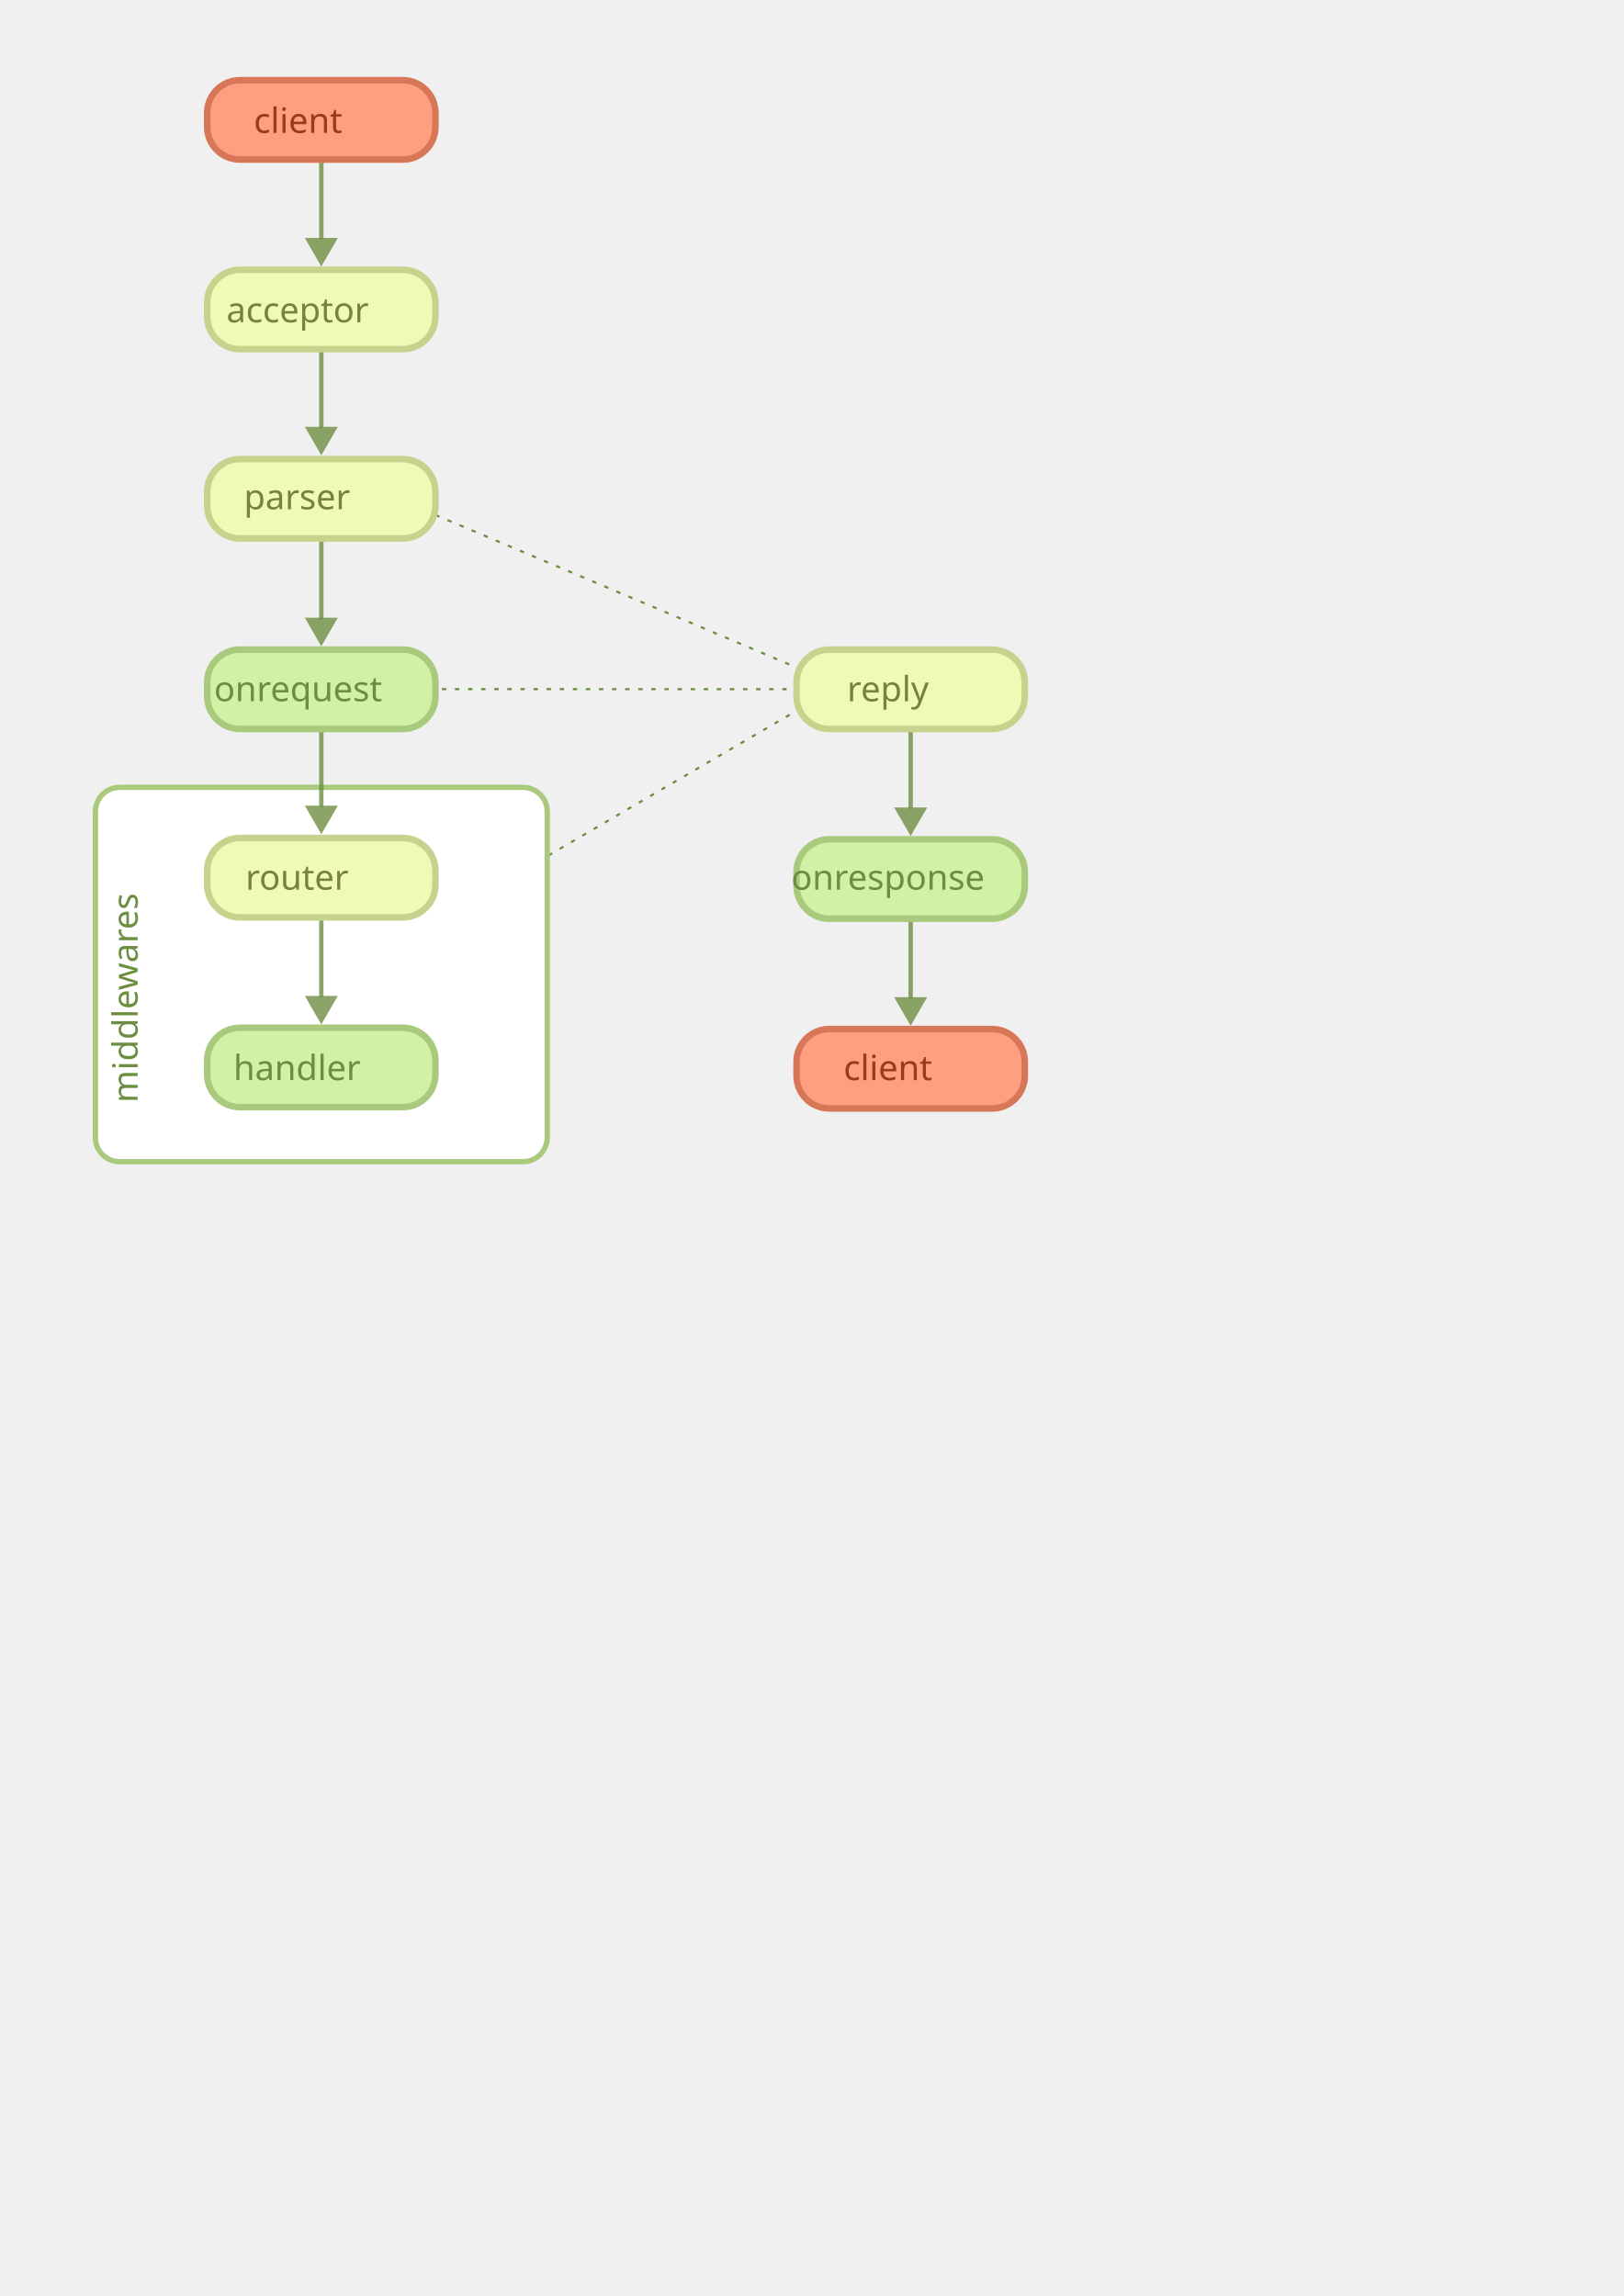
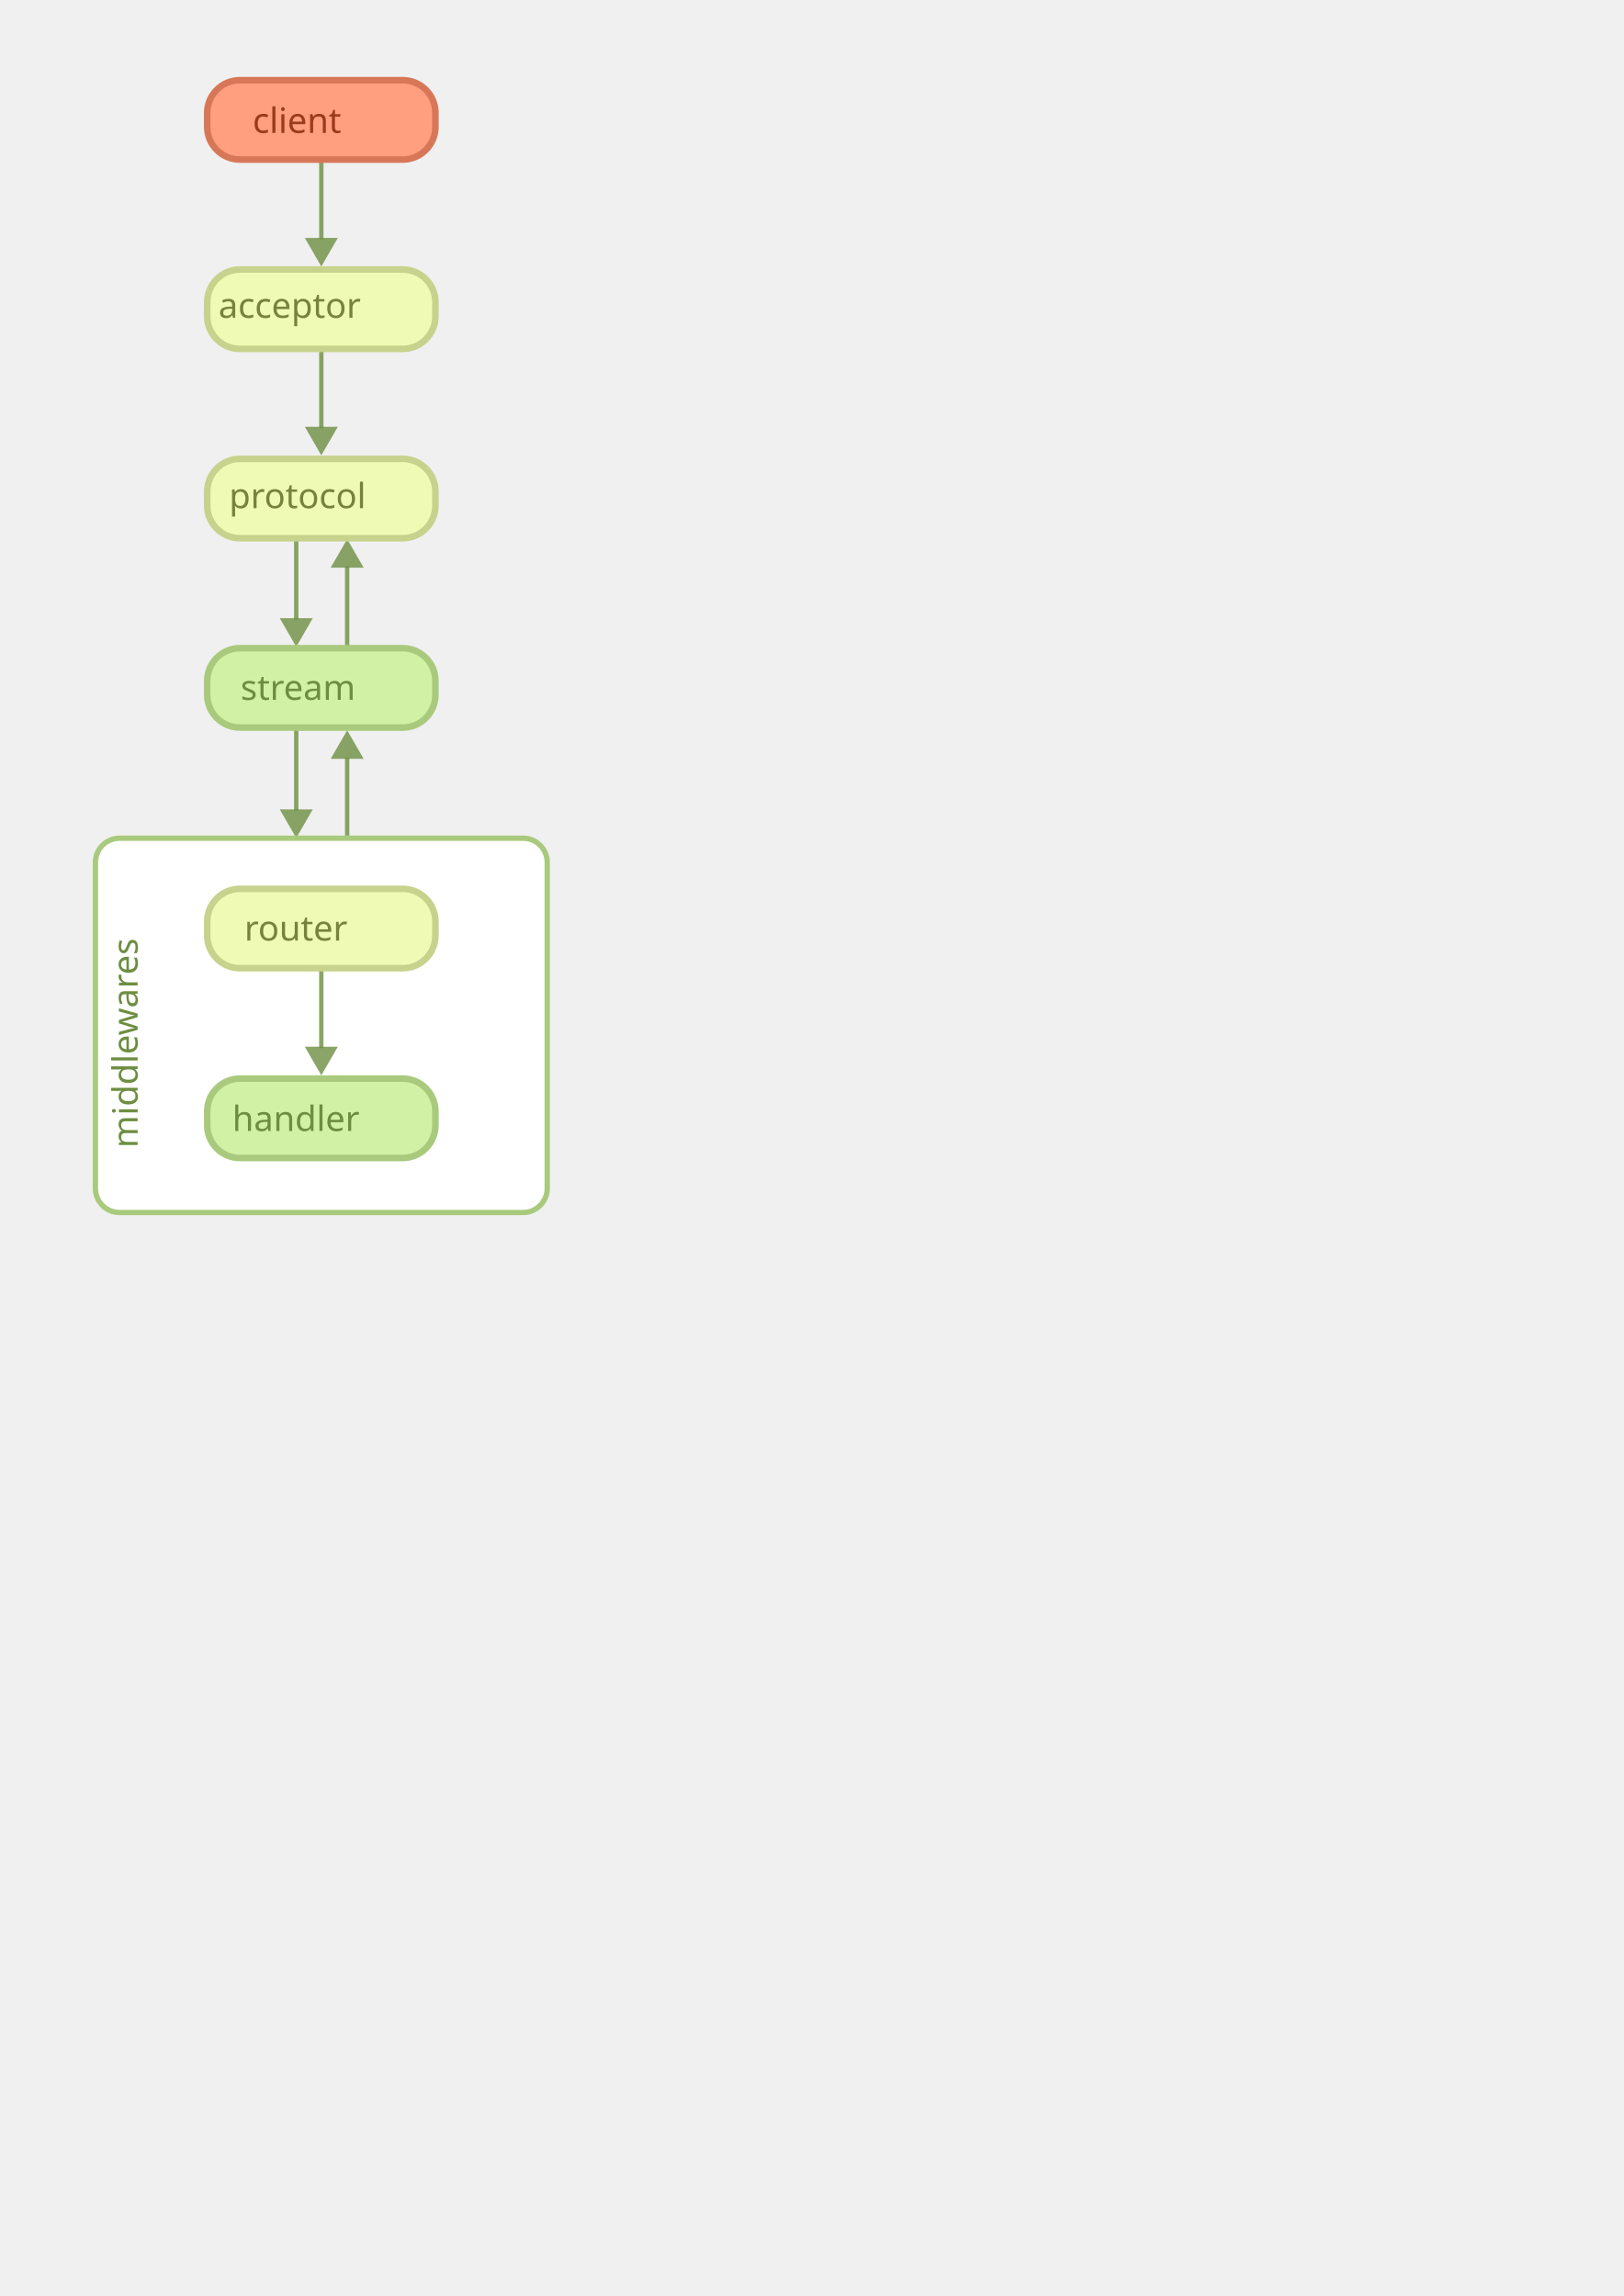
<svg xmlns="http://www.w3.org/2000/svg" xmlns:ns1="http://www.openswatchbook.org/uri/2009/osb" xmlns:xlink="http://www.w3.org/1999/xlink" width="744.094" height="1052.362" id="svg2" version="1.1">
  <defs id="defs4">
    <linearGradient id="linearGradient5265">
      <stop style="stop-color:#69d2e7;stop-opacity:1;" offset="0" id="stop5267" />
      <stop style="stop-color:#69d2e7;stop-opacity:0.588;" offset="1" id="stop5269" />
    </linearGradient>
    <linearGradient id="linearGradient5251">
      <stop style="stop-color:#69d2e7;stop-opacity:0.784;" offset="0" id="stop5253" />
      <stop id="stop5263" offset="0.5" style="stop-color:#69d2e7;stop-opacity:1;" />
      <stop style="stop-color:#69d2e7;stop-opacity:0.392;" offset="1" id="stop5255" />
    </linearGradient>
    <linearGradient id="linearGradient5233" ns1:paint="solid">
      <stop style="stop-color:#69d2e7;stop-opacity:1;" offset="0" id="stop5235" />
    </linearGradient>
  </defs>
  <g id="layer1">
-     <use x="0" y="0" xlink:href="#path5757" id="use5779" transform="matrix(0.5996128,-0.8002903,0.8002903,0.5996128,-103.8895,437.4852)" width="744.094" height="1052.362" />
-     <use x="0" y="0" xlink:href="#path5757" id="use5777" transform="matrix(0.9212573,-0.3889538,0.3889538,0.9212573,-85.14742,176.0134)" width="744.094" height="1052.362" />
-     <path style="fill:none;stroke:#6d8e41;stroke-width:1;stroke-linecap:butt;stroke-linejoin:miter;stroke-opacity:1;stroke-miterlimit:4;stroke-dasharray:2, 4;stroke-dashoffset:0" d="m 188.5,231.362 187,79" id="path5757" />
-     <use x="0" y="0" xlink:href="#g5650" id="use5753" transform="translate(475.112,-33.01725)" width="744.094" height="1052.362" />
-     <use x="0" y="0" xlink:href="#use5753" id="use5755" transform="translate(3.984568e-6,86.97757)" width="744.094" height="1052.362" />
-     <rect style="fill:#ffffff;fill-opacity:1;fill-rule:nonzero;stroke:#a9ca7d;stroke-width:2.443;stroke-linecap:butt;stroke-linejoin:round;stroke-miterlimit:4;stroke-opacity:1;stroke-dasharray:none;stroke-dashoffset:0" id="rect5367" width="207.057" height="171.557" x="43.721" y="360.885" rx="11.073" />
-     <use x="0" y="0" xlink:href="#g5650" id="use5654" transform="translate(205.0326,53.35171)" width="744.094" height="1052.362" />
-     <use x="0" y="0" xlink:href="#use5656" id="use5658" transform="translate(0,-86.13396)" width="744.094" height="1052.362" />
-     <use x="0" y="0" xlink:href="#use5658" id="use5660" transform="translate(0,-87.51956)" width="744.094" height="1052.362" />
+     <g transform="translate(193.5471,-32.1341)" id="g5650-5-0">
+       <path id="path5570-3-9" d="m -57.783,351.42 v 52.326" style="opacity:0.8;fill:none;stroke:#6d8e41;stroke-width:2;stroke-linecap:butt;stroke-linejoin:miter;stroke-miterlimit:4;stroke-dasharray:none;stroke-opacity:1" />
+       <path transform="matrix(0.5878775,0,0,0.5878775,73.16047,163.3577)" d="m -222.739,430.108 -12.86,-22.274 25.72,0 z" id="path5576-5-3" style="opacity:0.8;fill:#6d8e41;fill-opacity:1;fill-rule:nonzero;stroke:#6d8e41;stroke-width:0;stroke-linecap:butt;stroke-linejoin:round;stroke-miterlimit:4;stroke-dasharray:none;stroke-dashoffset:0;stroke-opacity:1" />
+     </g>
+     <g transform="rotate(180,50.65823,375.4646)" id="g5650-6-6">
+       <path id="path5570-2-0" d="m -57.783,351.42 v 52.326" style="opacity:0.8;fill:none;stroke:#6d8e41;stroke-width:2;stroke-linecap:butt;stroke-linejoin:miter;stroke-miterlimit:4;stroke-dasharray:none;stroke-opacity:1" />
+       <path transform="matrix(0.5878775,0,0,0.5878775,73.16047,163.3577)" d="m -222.739,430.108 -12.86,-22.274 25.72,0 z" id="path5576-9-6" style="opacity:0.8;fill:#6d8e41;fill-opacity:1;fill-rule:nonzero;stroke:#6d8e41;stroke-width:0;stroke-linecap:butt;stroke-linejoin:round;stroke-miterlimit:4;stroke-dasharray:none;stroke-dashoffset:0;stroke-opacity:1" />
+     </g>
+     <g transform="translate(193.5471,-119.7547)" id="g5650-5">
+       <path id="path5570-3" d="m -57.783,351.42 v 52.326" style="opacity:0.8;fill:none;stroke:#6d8e41;stroke-width:2;stroke-linecap:butt;stroke-linejoin:miter;stroke-miterlimit:4;stroke-dasharray:none;stroke-opacity:1" />
+       <path transform="matrix(0.5878775,0,0,0.5878775,73.16047,163.3577)" d="m -222.739,430.108 -12.86,-22.274 25.72,0 z" id="path5576-5" style="opacity:0.8;fill:#6d8e41;fill-opacity:1;fill-rule:nonzero;stroke:#6d8e41;stroke-width:0;stroke-linecap:butt;stroke-linejoin:round;stroke-miterlimit:4;stroke-dasharray:none;stroke-dashoffset:0;stroke-opacity:1" />
+     </g>
+     <g transform="rotate(180,50.65823,331.6543)" id="g5650-6">
+       <path id="path5570-2" d="m -57.783,351.42 v 52.326" style="opacity:0.8;fill:none;stroke:#6d8e41;stroke-width:2;stroke-linecap:butt;stroke-linejoin:miter;stroke-miterlimit:4;stroke-dasharray:none;stroke-opacity:1" />
+       <path transform="matrix(0.5878775,0,0,0.5878775,73.16047,163.3577)" d="m -222.739,430.108 -12.86,-22.274 25.72,0 z" id="path5576-9" style="opacity:0.8;fill:#6d8e41;fill-opacity:1;fill-rule:nonzero;stroke:#6d8e41;stroke-width:0;stroke-linecap:butt;stroke-linejoin:round;stroke-miterlimit:4;stroke-dasharray:none;stroke-dashoffset:0;stroke-opacity:1" />
+     </g>
+     <rect style="fill:#ffffff;fill-opacity:1;fill-rule:nonzero;stroke:#a9ca7d;stroke-width:2.443;stroke-linecap:butt;stroke-linejoin:round;stroke-miterlimit:4;stroke-dasharray:none;stroke-dashoffset:0;stroke-opacity:1" id="rect5367" width="207.057" height="171.557" x="43.721" y="384.197" rx="11.073" />
+     <use x="0" y="0" xlink:href="#g5650" id="use5654" transform="translate(205.0326,76.66371)" width="744.094" height="1052.362" />
+     <g id="use5660" transform="translate(205.0326,-207.5)">
+       <path style="opacity:0.8;fill:none;stroke:#6d8e41;stroke-width:2;stroke-linecap:butt;stroke-linejoin:miter;stroke-miterlimit:4;stroke-opacity:1;stroke-dasharray:none" d="m -57.783,351.42 0,52.326" id="path3051" />
+       <path style="opacity:0.8;fill:#6d8e41;fill-opacity:1;fill-rule:nonzero;stroke:#6d8e41;stroke-width:0;stroke-linecap:butt;stroke-linejoin:round;stroke-miterlimit:4;stroke-opacity:1;stroke-dasharray:none;stroke-dashoffset:0" id="path3053" d="m -222.739,430.108 -12.86,-22.274 25.72,0 z" transform="matrix(0.5878775,0,0,0.5878775,73.16047,163.3577)" />
+     </g>
    <use x="0" y="0" xlink:href="#use5660" id="use5662" transform="translate(0,-86.56256)" width="744.094" height="1052.362" />
    <g id="g5650">
      <path id="path5570" d="m -57.783,351.42 0,52.326" style="fill:none;stroke:#6d8e41;stroke-width:2;stroke-linecap:butt;stroke-linejoin:miter;stroke-miterlimit:4;stroke-opacity:1;stroke-dasharray:none;opacity:0.8" />
      <path transform="matrix(0.5878775,0,0,0.5878775,73.16047,163.3577)" d="m -222.739,430.108 -12.86,-22.274 25.72,0 z" id="path5576" style="fill:#6d8e41;fill-opacity:1;fill-rule:nonzero;stroke:#6d8e41;stroke-width:0;stroke-linecap:butt;stroke-linejoin:round;stroke-miterlimit:4;stroke-opacity:1;stroke-dasharray:none;stroke-dashoffset:0;opacity:0.8" />
    </g>
-     <use x="0" y="0" xlink:href="#use5654" id="use5656" transform="translate(6.1542801e-7,-87.19819)" width="744.094" height="1052.362" />
    <rect style="fill:#d1f2a5;fill-opacity:1;fill-rule:nonzero;stroke:#a9ca7d;stroke-width:3;stroke-linecap:butt;stroke-linejoin:round;stroke-miterlimit:4;stroke-opacity:1;stroke-dasharray:none;stroke-dashoffset:0" id="rect5273" width="104.59" height="36.392" x="-224.021" y="29.412" rx="15" />
    <rect style="fill:#effab4;fill-opacity:1;fill-rule:nonzero;stroke:#c7d28c;stroke-width:3;stroke-linecap:butt;stroke-linejoin:round;stroke-miterlimit:4;stroke-opacity:1;stroke-dasharray:none;stroke-dashoffset:0" id="rect5273-7" width="104.59" height="36.392" x="-224.021" y="90.692" rx="15" />
    <rect style="fill:#ffc48c;fill-opacity:1;fill-rule:nonzero;stroke:#d79c64;stroke-width:3;stroke-linecap:butt;stroke-linejoin:round;stroke-miterlimit:4;stroke-opacity:1;stroke-dasharray:none;stroke-dashoffset:0" id="rect5273-2" width="104.59" height="36.392" x="-224.021" y="151.972" rx="15" />
    <rect style="fill:#ff9f80;fill-opacity:1;fill-rule:nonzero;stroke:#d77758;stroke-width:3;stroke-linecap:butt;stroke-linejoin:round;stroke-miterlimit:4;stroke-opacity:1;stroke-dasharray:none;stroke-dashoffset:0" id="rect5273-22" width="104.59" height="36.392" x="-224.021" y="213.251" rx="15" />
    <rect style="fill:#f56991;fill-opacity:1;fill-rule:nonzero;stroke:#cd4169;stroke-width:3;stroke-linecap:butt;stroke-linejoin:round;stroke-miterlimit:4;stroke-opacity:1;stroke-dasharray:none;stroke-dashoffset:0" id="rect5273-8" width="104.59" height="36.392" x="-224.021" y="274.531" rx="15" />
-     <use x="0" y="0" xlink:href="#rect5273" id="use5335" transform="translate(318.976,268.3161)" width="744.094" height="1052.362" />
-     <use x="0" y="0" xlink:href="#rect5273-22" id="use5355" transform="translate(318.9759,-176.5)" width="744.094" height="1052.362" />
-     <use x="0" y="0" xlink:href="#rect5273-7" id="use5359" transform="translate(318.976,32.95423)" width="744.094" height="1052.362" />
-     <use x="0" y="0" xlink:href="#use5359" id="use5361" transform="translate(1.630859e-6,86.76959)" width="744.094" height="1052.362" />
-     <use x="0" y="0" xlink:href="#use5335" id="use5363" transform="translate(0,173.3322)" width="744.094" height="1052.362" />
-     <use x="0" y="0" xlink:href="#use5361" id="use5365" transform="translate(0,173.6642)" width="744.094" height="1052.362" />
-     <text xml:space="preserve" style="font-size:16px;font-style:normal;font-weight:normal;text-align:center;line-height:125%;letter-spacing:0px;word-spacing:0px;text-anchor:middle;fill:#77823c;fill-opacity:1;stroke:none;font-family:Sans;-inkscape-font-specification:Sans" x="-58.693" y="114.392" id="text5371">
-       <tspan id="tspan5373" x="-58.693" y="114.392">some text</tspan>
+     <text xml:space="preserve" style="font-style:normal;font-weight:normal;line-height:0%;font-family:sans-serif;-inkscape-font-specification:Sans;text-align:center;letter-spacing:0px;word-spacing:0px;text-anchor:middle;fill:#77823c;fill-opacity:1;stroke:none" x="-58.693" y="114.392" id="text5371">
+       <tspan id="tspan5373" x="-58.693" y="114.392" style="font-size:16px;line-height:1.25;font-family:sans-serif">some text</tspan>
    </text>
-     <text xml:space="preserve" style="font-size:16px;font-style:normal;font-weight:normal;text-align:center;line-height:125%;letter-spacing:0px;word-spacing:0px;text-anchor:middle;fill:#77823c;fill-opacity:1;stroke:none;font-family:Sans;-inkscape-font-specification:Sans" x="146.777" y="147.733" id="text5371-7">
-       <tspan id="tspan5373-3" x="146.777" y="147.733">acceptor</tspan>
+     <g id="g3850">
+       <use height="1052.362" width="744.094" transform="translate(318.976,32.83753)" id="use5359" xlink:href="#rect5273-7" y="0" x="0" />
+       <a id="a3826">
+         <text xml:space="preserve" style="font-style:normal;font-weight:normal;line-height:0%;font-family:sans-serif;-inkscape-font-specification:Sans;text-align:center;letter-spacing:0px;word-spacing:0px;text-anchor:middle;fill:#77823c;fill-opacity:1;stroke:none" x="146.777" y="145.679" id="text5371-7">
+           <tspan id="tspan5373-3" x="146.777" y="145.679" style="font-size:16px;line-height:1.25;font-family:sans-serif">acceptor</tspan>
+         </text>
+       </a>
+     </g>
+     <g id="g3860">
+       <use height="1052.362" width="744.094" transform="translate(1.630859e-6,86.77795)" id="use5361" xlink:href="#use5359" y="0" x="0" />
+       <text id="text5371-74" y="232.918" x="147.27" style="font-style:normal;font-weight:normal;line-height:0%;font-family:sans-serif;-inkscape-font-specification:Sans;text-align:center;letter-spacing:0px;word-spacing:0px;text-anchor:middle;fill:#77823c;fill-opacity:1;stroke:none" xml:space="preserve">
+         <tspan id="tspan3770" style="font-size:16px;line-height:1.25;font-family:sans-serif" y="232.918" x="147.27">protocol</tspan>
+       </text>
+     </g>
+     <g id="g3904">
+       <use height="1052.362" width="744.094" transform="translate(0,197.0846)" id="use5365" xlink:href="#use5361" y="0" x="0" />
+       <text id="text5371-5" y="431.092" x="146.531" style="font-style:normal;font-weight:normal;line-height:0%;font-family:sans-serif;-inkscape-font-specification:Sans;text-align:center;letter-spacing:0px;word-spacing:0px;text-anchor:middle;fill:#77823c;fill-opacity:1;stroke:none" xml:space="preserve">
+         <tspan style="font-size:16px;line-height:1.25;font-family:sans-serif" y="431.092" x="146.531" id="tspan5373-0">router</tspan>
+       </text>
+     </g>
+     <text xml:space="preserve" style="font-style:normal;font-weight:normal;line-height:0%;font-family:sans-serif;-inkscape-font-specification:Sans;text-align:center;letter-spacing:0px;word-spacing:0px;text-anchor:middle;fill:#6d8e41;fill-opacity:1;stroke:none" x="-58.693" y="53.112" id="text5371-2">
+       <tspan id="tspan5373-6" x="-58.693" y="53.112" style="font-size:16px;line-height:1.25;font-family:sans-serif">some text</tspan>
    </text>
-     <text xml:space="preserve" style="font-size:16px;font-style:normal;font-weight:normal;text-align:center;line-height:125%;letter-spacing:0px;word-spacing:0px;text-anchor:middle;fill:#77823c;fill-opacity:1;stroke:none;font-family:Sans;-inkscape-font-specification:Sans" x="146.531" y="233.428" id="text5371-74">
-       <tspan id="tspan5373-5" x="146.531" y="233.428">parser</tspan>
+     <g id="g3909">
+       <rect style="fill:#d1f2a5;fill-opacity:1;fill-rule:nonzero;stroke:#a9ca7d;stroke-width:3;stroke-linecap:butt;stroke-linejoin:round;stroke-miterlimit:4;stroke-dasharray:none;stroke-dashoffset:0;stroke-opacity:1" id="use5363" width="104.59" height="36.392" x="94.955" y="494.372" rx="15" />
+       <text id="text5371-2-3-0" y="518.385" x="146.531" style="font-style:normal;font-weight:normal;line-height:0%;font-family:sans-serif;-inkscape-font-specification:Sans;text-align:center;letter-spacing:0px;word-spacing:0px;text-anchor:middle;fill:#6d8e41;fill-opacity:1;stroke:none" xml:space="preserve">
+         <tspan style="font-size:16px;line-height:1.25;font-family:sans-serif" y="518.385" x="146.531" id="tspan5373-6-7-3">handler</tspan>
+       </text>
+     </g>
+     <text xml:space="preserve" style="font-style:normal;font-weight:normal;line-height:0%;font-family:sans-serif;-inkscape-font-specification:Sans;text-align:center;letter-spacing:0px;word-spacing:0px;writing-mode:lr-tb;text-anchor:middle;fill:#6d8e41;fill-opacity:1;stroke:none" x="-470.308" y="63.078" id="text5371-2-3-0-7" transform="rotate(-90)">
+       <tspan id="tspan5373-6-7-3-9" x="-470.308" y="63.078" style="font-size:16px;line-height:1.25;font-family:sans-serif">middlewares</tspan>
    </text>
-     <text xml:space="preserve" style="font-size:16px;font-style:normal;font-weight:normal;text-align:center;line-height:125%;letter-spacing:0px;word-spacing:0px;text-anchor:middle;fill:#77823c;fill-opacity:1;stroke:none;font-family:Sans;-inkscape-font-specification:Sans" x="146.531" y="407.78" id="text5371-5">
-       <tspan id="tspan5373-0" x="146.531" y="407.78">router</tspan>
+     <text xml:space="preserve" style="font-style:normal;font-weight:normal;line-height:0%;font-family:sans-serif;-inkscape-font-specification:Sans;text-align:center;letter-spacing:0px;word-spacing:0px;text-anchor:middle;fill:#9b3b1c;fill-opacity:1;stroke:none" x="-58.693" y="236.952" id="text5371-4">
+       <tspan id="tspan5373-9" x="-58.693" y="236.952" style="font-size:16px;line-height:1.25;font-family:sans-serif">some text</tspan>
    </text>
-     <text xml:space="preserve" style="font-size:16px;font-style:normal;font-weight:normal;text-align:center;line-height:125%;letter-spacing:0px;word-spacing:0px;text-anchor:middle;fill:#6d8e41;fill-opacity:1;stroke:none;font-family:Sans;-inkscape-font-specification:Sans" x="-58.693" y="53.112" id="text5371-2">
-       <tspan id="tspan5373-6" x="-58.693" y="53.112">some text</tspan>
-     </text>
-     <text xml:space="preserve" style="font-size:16px;font-style:normal;font-weight:normal;text-align:center;line-height:125%;letter-spacing:0px;word-spacing:0px;text-anchor:middle;fill:#6d8e41;fill-opacity:1;stroke:none;font-family:Sans;-inkscape-font-specification:Sans" x="147.004" y="321.397" id="text5371-2-3">
-       <tspan id="tspan5373-6-7" x="147.004" y="321.397">onrequest</tspan>
-     </text>
-     <text xml:space="preserve" style="font-size:16px;font-style:normal;font-weight:normal;text-align:center;line-height:125%;letter-spacing:0px;word-spacing:0px;text-anchor:middle;fill:#6d8e41;fill-opacity:1;stroke:none;font-family:Sans;-inkscape-font-specification:Sans" x="146.531" y="495.073" id="text5371-2-3-0">
-       <tspan id="tspan5373-6-7-3" x="146.531" y="495.073">handler</tspan>
-     </text>
-     <text xml:space="preserve" style="font-size:16px;font-style:normal;font-weight:normal;text-align:center;line-height:125%;letter-spacing:0px;word-spacing:0px;writing-mode:lr-tb;text-anchor:middle;fill:#6d8e41;fill-opacity:1;stroke:none;font-family:Sans;-inkscape-font-specification:Sans" x="-446.996" y="63.078" id="text5371-2-3-0-7" transform="matrix(0,-1,1,0,0,0)">
-       <tspan id="tspan5373-6-7-3-9" x="-446.996" y="63.078">middlewares</tspan>
-     </text>
-     <text xml:space="preserve" style="font-size:16px;font-style:normal;font-weight:normal;text-align:center;line-height:125%;letter-spacing:0px;word-spacing:0px;text-anchor:middle;fill:#9b3b1c;fill-opacity:1;stroke:none;font-family:Sans;-inkscape-font-specification:Sans" x="-58.693" y="236.952" id="text5371-4">
-       <tspan id="tspan5373-9" x="-58.693" y="236.952">some text</tspan>
-     </text>
-     <text xml:space="preserve" style="font-size:16px;font-style:normal;font-weight:normal;text-align:center;line-height:125%;letter-spacing:0px;word-spacing:0px;text-anchor:middle;fill:#9b3b1c;fill-opacity:1;stroke:none;font-family:Sans;-inkscape-font-specification:Sans" x="147.004" y="60.912" id="text5371-4-0">
-       <tspan id="tspan5373-9-2" x="147.004" y="60.912">client</tspan>
-     </text>
-     <use x="0" y="0" xlink:href="#rect5273-7" id="use5668" transform="translate(589.0553,207.0359)" width="744.094" height="1052.362" />
-     <use x="0" y="0" xlink:href="#rect5273" id="use5670" transform="translate(589.0554,355.2793)" width="744.094" height="1052.362" />
-     <use x="0" y="0" xlink:href="#use5355" id="use5672" transform="translate(270.0795,434.9176)" width="744.094" height="1052.362" />
-     <use x="0" y="0" xlink:href="#text5371-4-0" id="use5674" transform="translate(270.2966,434.1612)" width="744.094" height="1052.362" />
-     <text xml:space="preserve" style="font-size:16px;font-style:normal;font-weight:normal;text-align:center;line-height:125%;letter-spacing:0px;word-spacing:0px;text-anchor:middle;fill:#77823c;fill-opacity:1;stroke:none;font-family:Sans;-inkscape-font-specification:Sans" x="417.308" y="321.428" id="text5371-9">
-       <tspan id="tspan5373-57" x="417.308" y="321.428">reply</tspan>
-     </text>
-     <text xml:space="preserve" style="font-size:16px;font-style:normal;font-weight:normal;text-align:center;line-height:125%;letter-spacing:0px;word-spacing:0px;text-anchor:middle;fill:#6d8e41;fill-opacity:1;stroke:none;font-family:Sans;-inkscape-font-specification:Sans" x="417.308" y="407.78" id="text5371-2-0">
-       <tspan id="tspan5373-6-8" x="417.308" y="407.78">onresponse</tspan>
-     </text>
+     <g id="g3855">
+       <use height="1052.362" width="744.094" transform="translate(318.9759,-176.5)" id="use5355" xlink:href="#rect5273-22" y="0" x="0" />
+       <text id="text5371-4-0" y="60.912" x="147.004" style="font-style:normal;font-weight:normal;line-height:0%;font-family:sans-serif;-inkscape-font-specification:Sans;text-align:center;letter-spacing:0px;word-spacing:0px;text-anchor:middle;fill:#9b3b1c;fill-opacity:1;stroke:none" xml:space="preserve">
+         <tspan style="font-size:16px;line-height:1.25;font-family:sans-serif" y="60.912" x="147.004" id="tspan5373-9-2">client</tspan>
+       </text>
+     </g>
+     <g id="g3865">
+       <rect rx="15" y="297.085" x="94.955" height="36.392" width="104.59" id="rect5273-3" style="fill:#d1f2a5;fill-opacity:1;fill-rule:nonzero;stroke:#a9ca7d;stroke-width:3;stroke-linecap:butt;stroke-linejoin:round;stroke-miterlimit:4;stroke-dasharray:none;stroke-dashoffset:0;stroke-opacity:1" />
+       <text id="text5371-2-6" y="320.786" x="147.5" style="font-style:normal;font-weight:normal;line-height:0%;font-family:sans-serif;-inkscape-font-specification:Sans;text-align:center;letter-spacing:0px;word-spacing:0px;text-anchor:middle;fill:#6d8e41;fill-opacity:1;stroke:none" xml:space="preserve">
+         <tspan style="font-size:16px;line-height:1.25;font-family:sans-serif" y="320.786" x="147.5" id="tspan5373-6-7">stream</tspan>
+       </text>
+     </g>
  </g>
</svg>
